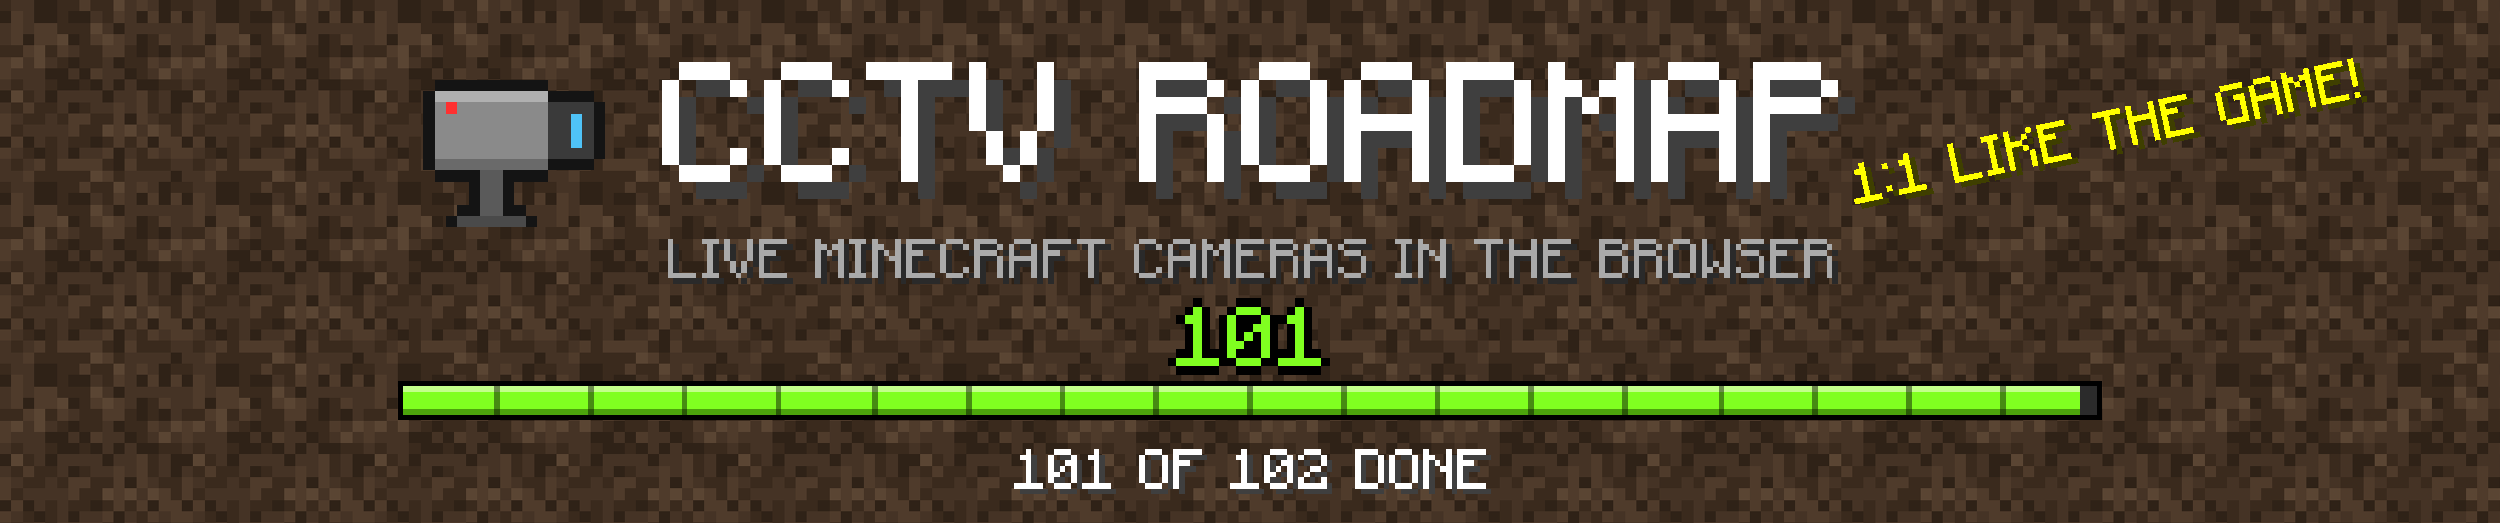
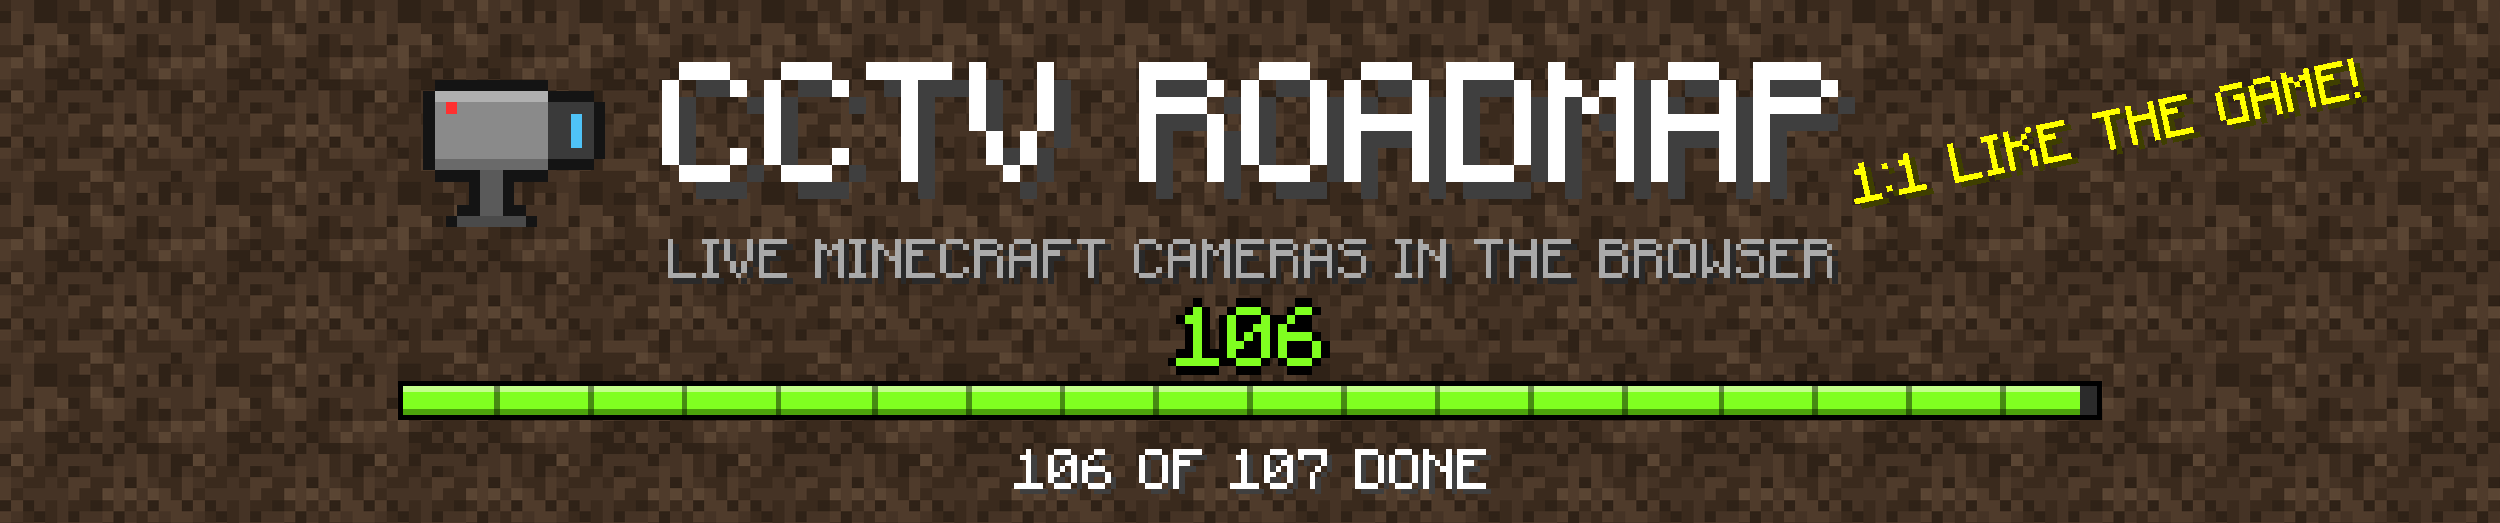
<svg xmlns="http://www.w3.org/2000/svg" width="880" height="184" viewBox="0 0 880 184" shape-rendering="crispEdges" role="img">
  <defs>
    <pattern id="dirt" width="64" height="64" patternUnits="userSpaceOnUse">
      <path fill="#3a2a1d" d="M0 0h4v4h-4zM20 0h8v4h-8zM32 0h8v4h-8zM60 0h4v4h-4zM20 4h4v4h-4zM36 4h4v4h-4zM20 8h12v4h-12zM28 12h4v4h-4zM52 12h4v4h-4zM0 16h8v4h-8zM16 16h4v4h-4zM28 16h8v4h-8zM44 16h4v4h-4zM52 16h4v4h-4zM20 20h4v4h-4zM28 20h8v4h-8zM44 20h8v4h-8zM48 24h4v4h-4zM4 28h4v4h-4zM16 28h4v4h-4zM28 28h4v4h-4zM56 28h8v4h-8zM8 32h4v4h-4zM52 32h4v4h-4zM4 36h4v4h-4zM12 36h8v4h-8zM28 36h4v4h-4zM52 36h4v4h-4zM8 40h8v4h-8zM20 40h4v4h-4zM32 40h8v4h-8zM56 40h8v4h-8zM4 44h4v4h-4zM28 44h8v4h-8zM60 44h4v4h-4zM16 48h4v4h-4zM24 48h8v4h-8zM36 48h4v4h-4zM44 48h4v4h-4zM8 52h4v4h-4zM16 52h4v4h-4zM48 52h4v4h-4zM4 56h4v4h-4zM16 56h4v4h-4zM36 56h4v4h-4zM48 56h12v4h-12zM12 60h20v4h-20zM40 60h4v4h-4z" />
      <path fill="#453325" d="M4 0h8v4h-8zM44 0h4v4h-4zM52 0h4v4h-4zM8 4h4v4h-4zM32 4h4v4h-4zM44 4h4v4h-4zM0 8h4v4h-4zM8 8h4v4h-4zM36 8h4v4h-4zM44 8h20v4h-20zM0 12h4v4h-4zM44 12h4v4h-4zM60 12h4v4h-4zM24 16h4v4h-4zM60 16h4v4h-4zM8 20h4v4h-4zM16 20h4v4h-4zM36 20h4v4h-4zM56 20h4v4h-4zM4 24h12v4h-12zM24 24h4v4h-4zM36 24h8v4h-8zM52 24h4v4h-4zM60 24h4v4h-4zM0 28h4v4h-4zM8 28h8v4h-8zM36 28h4v4h-4zM44 28h4v4h-4zM12 32h4v4h-4zM20 32h16v4h-16zM40 32h8v4h-8zM56 32h4v4h-4zM0 36h4v4h-4zM20 36h4v4h-4zM32 36h8v4h-8zM44 36h4v4h-4zM56 36h4v4h-4zM4 40h4v4h-4zM16 40h4v4h-4zM52 40h4v4h-4zM8 44h16v4h-16zM48 44h4v4h-4zM12 48h4v4h-4zM20 48h4v4h-4zM4 52h4v4h-4zM20 52h4v4h-4zM28 52h8v4h-8zM44 52h4v4h-4zM56 52h4v4h-4zM0 56h4v4h-4zM8 56h4v4h-4zM60 56h4v4h-4zM0 60h8v4h-8zM44 60h16v4h-16z" />
      <path fill="#2f2217" d="M12 0h8v4h-8zM56 0h4v4h-4zM0 4h4v4h-4zM12 4h8v4h-8zM24 4h8v4h-8zM48 4h4v4h-4zM56 4h4v4h-4zM40 8h4v4h-4zM8 12h4v4h-4zM24 12h4v4h-4zM48 12h4v4h-4zM48 16h4v4h-4zM56 16h4v4h-4zM24 20h4v4h-4zM40 20h4v4h-4zM16 24h8v4h-8zM28 24h4v4h-4zM44 24h4v4h-4zM20 28h8v4h-8zM32 28h4v4h-4zM40 28h4v4h-4zM48 28h8v4h-8zM0 32h4v4h-4zM16 32h4v4h-4zM36 32h4v4h-4zM60 32h4v4h-4zM24 36h4v4h-4zM60 36h4v4h-4zM44 40h4v4h-4zM0 48h4v4h-4zM8 48h4v4h-4zM32 48h4v4h-4zM52 48h4v4h-4zM12 52h4v4h-4zM24 52h4v4h-4zM40 52h4v4h-4zM40 56h4v4h-4zM60 60h4v4h-4z" />
      <path fill="#4f3b2b" d="M28 0h4v4h-4zM48 0h4v4h-4zM4 4h4v4h-4zM40 4h4v4h-4zM52 4h4v4h-4zM60 4h4v4h-4zM4 8h4v4h-4zM12 8h8v4h-8zM4 12h4v4h-4zM12 12h8v4h-8zM32 12h4v4h-4zM40 12h4v4h-4zM56 12h4v4h-4zM8 16h4v4h-4zM20 16h4v4h-4zM36 16h8v4h-8zM0 20h4v4h-4zM52 20h4v4h-4zM0 24h4v4h-4zM32 24h4v4h-4zM48 32h4v4h-4zM8 36h4v4h-4zM40 36h4v4h-4zM48 36h4v4h-4zM0 40h4v4h-4zM24 40h8v4h-8zM40 40h4v4h-4zM48 40h4v4h-4zM0 44h4v4h-4zM24 44h4v4h-4zM40 44h4v4h-4zM56 44h4v4h-4zM4 48h4v4h-4zM40 48h4v4h-4zM48 48h4v4h-4zM56 48h8v4h-8zM0 52h4v4h-4zM36 52h4v4h-4zM52 52h4v4h-4zM60 52h4v4h-4zM12 56h4v4h-4zM20 56h16v4h-16zM44 56h4v4h-4zM8 60h4v4h-4zM36 60h4v4h-4z" />
      <path fill="#5a4533" d="M40 0h4v4h-4zM32 8h4v4h-4zM20 12h4v4h-4zM36 12h4v4h-4zM12 16h4v4h-4zM4 20h4v4h-4zM12 20h4v4h-4zM60 20h4v4h-4zM56 24h4v4h-4zM4 32h4v4h-4zM36 44h4v4h-4zM44 44h4v4h-4zM52 44h4v4h-4zM32 60h4v4h-4z" />
    </pattern>
  </defs>
  <rect x="0" y="0" width="880" height="184" fill="url(#dirt)" />
  <path fill="#3f3f3f" d="M245 28h18v6h-18zM239 34h6v6h-6zM263 34h6v6h-6zM239 40h6v6h-6zM239 46h6v6h-6zM239 52h6v6h-6zM239 58h6v6h-6zM263 58h6v6h-6zM245 64h18v6h-18zM281 28h18v6h-18zM275 34h6v6h-6zM299 34h6v6h-6zM275 40h6v6h-6zM275 46h6v6h-6zM275 52h6v6h-6zM275 58h6v6h-6zM299 58h6v6h-6zM281 64h18v6h-18zM311 28h30v6h-30zM323 34h6v6h-6zM323 40h6v6h-6zM323 46h6v6h-6zM323 52h6v6h-6zM323 58h6v6h-6zM323 64h6v6h-6zM347 28h6v6h-6zM371 28h6v6h-6zM347 34h6v6h-6zM371 34h6v6h-6zM347 40h6v6h-6zM371 40h6v6h-6zM347 46h6v6h-6zM371 46h6v6h-6zM353 52h6v6h-6zM365 52h6v6h-6zM353 58h6v6h-6zM365 58h6v6h-6zM359 64h6v6h-6zM407 28h24v6h-24zM407 34h6v6h-6zM431 34h6v6h-6zM407 40h24v6h-24zM407 46h6v6h-6zM431 46h6v6h-6zM407 52h6v6h-6zM431 52h6v6h-6zM407 58h6v6h-6zM431 58h6v6h-6zM407 64h6v6h-6zM431 64h6v6h-6zM449 28h18v6h-18zM443 34h6v6h-6zM467 34h6v6h-6zM443 40h6v6h-6zM467 40h6v6h-6zM443 46h6v6h-6zM467 46h6v6h-6zM443 52h6v6h-6zM467 52h6v6h-6zM443 58h6v6h-6zM467 58h6v6h-6zM449 64h18v6h-18zM485 28h18v6h-18zM479 34h6v6h-6zM503 34h6v6h-6zM479 40h6v6h-6zM503 40h6v6h-6zM479 46h30v6h-30zM479 52h6v6h-6zM503 52h6v6h-6zM479 58h6v6h-6zM503 58h6v6h-6zM479 64h6v6h-6zM503 64h6v6h-6zM515 28h24v6h-24zM515 34h6v6h-6zM539 34h6v6h-6zM515 40h6v6h-6zM539 40h6v6h-6zM515 46h6v6h-6zM539 46h6v6h-6zM515 52h6v6h-6zM539 52h6v6h-6zM515 58h6v6h-6zM539 58h6v6h-6zM515 64h24v6h-24zM551 28h6v6h-6zM575 28h6v6h-6zM551 34h12v6h-12zM569 34h12v6h-12zM551 40h6v6h-6zM563 40h6v6h-6zM575 40h6v6h-6zM551 46h6v6h-6zM575 46h6v6h-6zM551 52h6v6h-6zM575 52h6v6h-6zM551 58h6v6h-6zM575 58h6v6h-6zM551 64h6v6h-6zM575 64h6v6h-6zM593 28h18v6h-18zM587 34h6v6h-6zM611 34h6v6h-6zM587 40h6v6h-6zM611 40h6v6h-6zM587 46h30v6h-30zM587 52h6v6h-6zM611 52h6v6h-6zM587 58h6v6h-6zM611 58h6v6h-6zM587 64h6v6h-6zM611 64h6v6h-6zM623 28h24v6h-24zM623 34h6v6h-6zM647 34h6v6h-6zM623 40h24v6h-24zM623 46h6v6h-6zM623 52h6v6h-6zM623 58h6v6h-6zM623 64h6v6h-6z" />
  <path fill="#ffffff" d="M239 22h18v6h-18zM233 28h6v6h-6zM257 28h6v6h-6zM233 34h6v6h-6zM233 40h6v6h-6zM233 46h6v6h-6zM233 52h6v6h-6zM257 52h6v6h-6zM239 58h18v6h-18zM275 22h18v6h-18zM269 28h6v6h-6zM293 28h6v6h-6zM269 34h6v6h-6zM269 40h6v6h-6zM269 46h6v6h-6zM269 52h6v6h-6zM293 52h6v6h-6zM275 58h18v6h-18zM305 22h30v6h-30zM317 28h6v6h-6zM317 34h6v6h-6zM317 40h6v6h-6zM317 46h6v6h-6zM317 52h6v6h-6zM317 58h6v6h-6zM341 22h6v6h-6zM365 22h6v6h-6zM341 28h6v6h-6zM365 28h6v6h-6zM341 34h6v6h-6zM365 34h6v6h-6zM341 40h6v6h-6zM365 40h6v6h-6zM347 46h6v6h-6zM359 46h6v6h-6zM347 52h6v6h-6zM359 52h6v6h-6zM353 58h6v6h-6zM401 22h24v6h-24zM401 28h6v6h-6zM425 28h6v6h-6zM401 34h24v6h-24zM401 40h6v6h-6zM425 40h6v6h-6zM401 46h6v6h-6zM425 46h6v6h-6zM401 52h6v6h-6zM425 52h6v6h-6zM401 58h6v6h-6zM425 58h6v6h-6zM443 22h18v6h-18zM437 28h6v6h-6zM461 28h6v6h-6zM437 34h6v6h-6zM461 34h6v6h-6zM437 40h6v6h-6zM461 40h6v6h-6zM437 46h6v6h-6zM461 46h6v6h-6zM437 52h6v6h-6zM461 52h6v6h-6zM443 58h18v6h-18zM479 22h18v6h-18zM473 28h6v6h-6zM497 28h6v6h-6zM473 34h6v6h-6zM497 34h6v6h-6zM473 40h30v6h-30zM473 46h6v6h-6zM497 46h6v6h-6zM473 52h6v6h-6zM497 52h6v6h-6zM473 58h6v6h-6zM497 58h6v6h-6zM509 22h24v6h-24zM509 28h6v6h-6zM533 28h6v6h-6zM509 34h6v6h-6zM533 34h6v6h-6zM509 40h6v6h-6zM533 40h6v6h-6zM509 46h6v6h-6zM533 46h6v6h-6zM509 52h6v6h-6zM533 52h6v6h-6zM509 58h24v6h-24zM545 22h6v6h-6zM569 22h6v6h-6zM545 28h12v6h-12zM563 28h12v6h-12zM545 34h6v6h-6zM557 34h6v6h-6zM569 34h6v6h-6zM545 40h6v6h-6zM569 40h6v6h-6zM545 46h6v6h-6zM569 46h6v6h-6zM545 52h6v6h-6zM569 52h6v6h-6zM545 58h6v6h-6zM569 58h6v6h-6zM587 22h18v6h-18zM581 28h6v6h-6zM605 28h6v6h-6zM581 34h6v6h-6zM605 34h6v6h-6zM581 40h30v6h-30zM581 46h6v6h-6zM605 46h6v6h-6zM581 52h6v6h-6zM605 52h6v6h-6zM581 58h6v6h-6zM605 58h6v6h-6zM617 22h24v6h-24zM617 28h6v6h-6zM641 28h6v6h-6zM617 34h24v6h-24zM617 40h6v6h-6zM617 46h6v6h-6zM617 52h6v6h-6zM617 58h6v6h-6z" />
  <path fill="#141414" d="M153 28h40v4h-40zM149 32h4v4h-4zM193 32h16v4h-16zM149 36h4v4h-4zM209 36h4v4h-4zM149 40h4v4h-4zM209 40h4v4h-4zM149 44h4v4h-4zM209 44h4v4h-4zM149 48h4v4h-4zM209 48h4v4h-4zM149 52h4v4h-4zM209 52h4v4h-4zM149 56h4v4h-4zM193 56h16v4h-16zM153 60h16v4h-16zM177 60h16v4h-16zM165 64h4v4h-4zM177 64h4v4h-4zM165 68h4v4h-4zM177 68h4v4h-4zM161 72h8v4h-8zM177 72h8v4h-8zM157 76h4v4h-4zM185 76h4v4h-4z" />
  <path fill="#b0b0b0" d="M153 32h40v4h-40z" />
  <path fill="#8a8a8a" d="M153 36h4v4h-4zM161 36h32v4h-32zM153 40h40v4h-40zM153 44h40v4h-40zM153 48h40v4h-40zM153 52h40v4h-40z" />
  <path fill="#ff3030" d="M157 36h4v4h-4z" />
  <path fill="#3a3a3a" d="M193 36h16v4h-16zM193 40h8v4h-8zM205 40h4v4h-4zM193 44h8v4h-8zM205 44h4v4h-4zM193 48h8v4h-8zM205 48h4v4h-4zM193 52h16v4h-16z" />
  <path fill="#4fc3f7" d="M201 40h4v4h-4zM201 44h4v4h-4zM201 48h4v4h-4z" />
  <path fill="#6a6a6a" d="M153 56h40v4h-40z" />
  <path fill="#5a5a5a" d="M169 60h8v4h-8zM169 64h8v4h-8zM169 68h8v4h-8zM169 72h8v4h-8z" />
  <path fill="#4a4a4a" d="M161 76h24v4h-24z" />
  <g transform="translate(653 72) rotate(-12)">
    <path fill="#3f3f00" d="M6 -12h2v2h-2zM4 -10h4v2h-4zM6 -8h2v2h-2zM6 -6h2v2h-2zM6 -4h2v2h-2zM6 -2h2v2h-2zM2 0h10v2h-10zM14 -10h2v2h-2zM14 -2h2v2h-2zM22 -12h2v2h-2zM20 -10h4v2h-4zM22 -8h2v2h-2zM22 -6h2v2h-2zM22 -4h2v2h-2zM22 -2h2v2h-2zM18 0h10v2h-10zM38 -12h2v2h-2zM38 -10h2v2h-2zM38 -8h2v2h-2zM38 -6h2v2h-2zM38 -4h2v2h-2zM38 -2h2v2h-2zM38 0h10v2h-10zM50 -12h6v2h-6zM52 -10h2v2h-2zM52 -8h2v2h-2zM52 -6h2v2h-2zM52 -4h2v2h-2zM52 -2h2v2h-2zM50 0h6v2h-6zM58 -12h2v2h-2zM66 -12h2v2h-2zM58 -10h2v2h-2zM64 -10h2v2h-2zM58 -8h6v2h-6zM58 -6h2v2h-2zM64 -6h2v2h-2zM58 -4h2v2h-2zM66 -4h2v2h-2zM58 -2h2v2h-2zM66 -2h2v2h-2zM58 0h2v2h-2zM66 0h2v2h-2zM70 -12h10v2h-10zM70 -10h2v2h-2zM70 -8h6v2h-6zM70 -6h2v2h-2zM70 -4h2v2h-2zM70 -2h2v2h-2zM70 0h10v2h-10zM90 -12h10v2h-10zM94 -10h2v2h-2zM94 -8h2v2h-2zM94 -6h2v2h-2zM94 -4h2v2h-2zM94 -2h2v2h-2zM94 0h2v2h-2zM102 -12h2v2h-2zM110 -12h2v2h-2zM102 -10h2v2h-2zM110 -10h2v2h-2zM102 -8h10v2h-10zM102 -6h2v2h-2zM110 -6h2v2h-2zM102 -4h2v2h-2zM110 -4h2v2h-2zM102 -2h2v2h-2zM110 -2h2v2h-2zM102 0h2v2h-2zM110 0h2v2h-2zM114 -12h10v2h-10zM114 -10h2v2h-2zM114 -8h6v2h-6zM114 -6h2v2h-2zM114 -4h2v2h-2zM114 -2h2v2h-2zM114 0h10v2h-10zM136 -12h8v2h-8zM134 -10h2v2h-2zM134 -8h2v2h-2zM140 -8h4v2h-4zM134 -6h2v2h-2zM142 -6h2v2h-2zM134 -4h2v2h-2zM142 -4h2v2h-2zM134 -2h2v2h-2zM142 -2h2v2h-2zM136 0h8v2h-8zM148 -12h6v2h-6zM146 -10h2v2h-2zM154 -10h2v2h-2zM146 -8h2v2h-2zM154 -8h2v2h-2zM146 -6h10v2h-10zM146 -4h2v2h-2zM154 -4h2v2h-2zM146 -2h2v2h-2zM154 -2h2v2h-2zM146 0h2v2h-2zM154 0h2v2h-2zM158 -12h2v2h-2zM166 -12h2v2h-2zM158 -10h4v2h-4zM164 -10h4v2h-4zM158 -8h2v2h-2zM162 -8h2v2h-2zM166 -8h2v2h-2zM158 -6h2v2h-2zM166 -6h2v2h-2zM158 -4h2v2h-2zM166 -4h2v2h-2zM158 -2h2v2h-2zM166 -2h2v2h-2zM158 0h2v2h-2zM166 0h2v2h-2zM170 -12h10v2h-10zM170 -10h2v2h-2zM170 -8h6v2h-6zM170 -6h2v2h-2zM170 -4h2v2h-2zM170 -2h2v2h-2zM170 0h10v2h-10zM182 -12h2v2h-2zM182 -10h2v2h-2zM182 -8h2v2h-2zM182 -6h2v2h-2zM182 -4h2v2h-2zM182 0h2v2h-2z" />
    <path fill="#ffff00" d="M4 -14h2v2h-2zM2 -12h4v2h-4zM4 -10h2v2h-2zM4 -8h2v2h-2zM4 -6h2v2h-2zM4 -4h2v2h-2zM0 -2h10v2h-10zM12 -12h2v2h-2zM12 -4h2v2h-2zM20 -14h2v2h-2zM18 -12h4v2h-4zM20 -10h2v2h-2zM20 -8h2v2h-2zM20 -6h2v2h-2zM20 -4h2v2h-2zM16 -2h10v2h-10zM36 -14h2v2h-2zM36 -12h2v2h-2zM36 -10h2v2h-2zM36 -8h2v2h-2zM36 -6h2v2h-2zM36 -4h2v2h-2zM36 -2h10v2h-10zM48 -14h6v2h-6zM50 -12h2v2h-2zM50 -10h2v2h-2zM50 -8h2v2h-2zM50 -6h2v2h-2zM50 -4h2v2h-2zM48 -2h6v2h-6zM56 -14h2v2h-2zM64 -14h2v2h-2zM56 -12h2v2h-2zM62 -12h2v2h-2zM56 -10h6v2h-6zM56 -8h2v2h-2zM62 -8h2v2h-2zM56 -6h2v2h-2zM64 -6h2v2h-2zM56 -4h2v2h-2zM64 -4h2v2h-2zM56 -2h2v2h-2zM64 -2h2v2h-2zM68 -14h10v2h-10zM68 -12h2v2h-2zM68 -10h6v2h-6zM68 -8h2v2h-2zM68 -6h2v2h-2zM68 -4h2v2h-2zM68 -2h10v2h-10zM88 -14h10v2h-10zM92 -12h2v2h-2zM92 -10h2v2h-2zM92 -8h2v2h-2zM92 -6h2v2h-2zM92 -4h2v2h-2zM92 -2h2v2h-2zM100 -14h2v2h-2zM108 -14h2v2h-2zM100 -12h2v2h-2zM108 -12h2v2h-2zM100 -10h10v2h-10zM100 -8h2v2h-2zM108 -8h2v2h-2zM100 -6h2v2h-2zM108 -6h2v2h-2zM100 -4h2v2h-2zM108 -4h2v2h-2zM100 -2h2v2h-2zM108 -2h2v2h-2zM112 -14h10v2h-10zM112 -12h2v2h-2zM112 -10h6v2h-6zM112 -8h2v2h-2zM112 -6h2v2h-2zM112 -4h2v2h-2zM112 -2h10v2h-10zM134 -14h8v2h-8zM132 -12h2v2h-2zM132 -10h2v2h-2zM138 -10h4v2h-4zM132 -8h2v2h-2zM140 -8h2v2h-2zM132 -6h2v2h-2zM140 -6h2v2h-2zM132 -4h2v2h-2zM140 -4h2v2h-2zM134 -2h8v2h-8zM146 -14h6v2h-6zM144 -12h2v2h-2zM152 -12h2v2h-2zM144 -10h2v2h-2zM152 -10h2v2h-2zM144 -8h10v2h-10zM144 -6h2v2h-2zM152 -6h2v2h-2zM144 -4h2v2h-2zM152 -4h2v2h-2zM144 -2h2v2h-2zM152 -2h2v2h-2zM156 -14h2v2h-2zM164 -14h2v2h-2zM156 -12h4v2h-4zM162 -12h4v2h-4zM156 -10h2v2h-2zM160 -10h2v2h-2zM164 -10h2v2h-2zM156 -8h2v2h-2zM164 -8h2v2h-2zM156 -6h2v2h-2zM164 -6h2v2h-2zM156 -4h2v2h-2zM164 -4h2v2h-2zM156 -2h2v2h-2zM164 -2h2v2h-2zM168 -14h10v2h-10zM168 -12h2v2h-2zM168 -10h6v2h-6zM168 -8h2v2h-2zM168 -6h2v2h-2zM168 -4h2v2h-2zM168 -2h10v2h-10zM180 -14h2v2h-2zM180 -12h2v2h-2zM180 -10h2v2h-2zM180 -8h2v2h-2zM180 -6h2v2h-2zM180 -2h2v2h-2z" />
  </g>
  <path fill="#2a2a2a" d="M237 86h2v2h-2zM237 88h2v2h-2zM237 90h2v2h-2zM237 92h2v2h-2zM237 94h2v2h-2zM237 96h2v2h-2zM237 98h10v2h-10zM249 86h6v2h-6zM251 88h2v2h-2zM251 90h2v2h-2zM251 92h2v2h-2zM251 94h2v2h-2zM251 96h2v2h-2zM249 98h6v2h-6zM257 86h2v2h-2zM265 86h2v2h-2zM257 88h2v2h-2zM265 88h2v2h-2zM257 90h2v2h-2zM265 90h2v2h-2zM257 92h2v2h-2zM265 92h2v2h-2zM259 94h2v2h-2zM263 94h2v2h-2zM259 96h2v2h-2zM263 96h2v2h-2zM261 98h2v2h-2zM269 86h10v2h-10zM269 88h2v2h-2zM269 90h6v2h-6zM269 92h2v2h-2zM269 94h2v2h-2zM269 96h2v2h-2zM269 98h10v2h-10zM289 86h2v2h-2zM297 86h2v2h-2zM289 88h4v2h-4zM295 88h4v2h-4zM289 90h2v2h-2zM293 90h2v2h-2zM297 90h2v2h-2zM289 92h2v2h-2zM297 92h2v2h-2zM289 94h2v2h-2zM297 94h2v2h-2zM289 96h2v2h-2zM297 96h2v2h-2zM289 98h2v2h-2zM297 98h2v2h-2zM301 86h6v2h-6zM303 88h2v2h-2zM303 90h2v2h-2zM303 92h2v2h-2zM303 94h2v2h-2zM303 96h2v2h-2zM301 98h6v2h-6zM309 86h2v2h-2zM317 86h2v2h-2zM309 88h4v2h-4zM317 88h2v2h-2zM309 90h2v2h-2zM313 90h2v2h-2zM317 90h2v2h-2zM309 92h2v2h-2zM315 92h4v2h-4zM309 94h2v2h-2zM317 94h2v2h-2zM309 96h2v2h-2zM317 96h2v2h-2zM309 98h2v2h-2zM317 98h2v2h-2zM321 86h10v2h-10zM321 88h2v2h-2zM321 90h6v2h-6zM321 92h2v2h-2zM321 94h2v2h-2zM321 96h2v2h-2zM321 98h10v2h-10zM335 86h6v2h-6zM333 88h2v2h-2zM341 88h2v2h-2zM333 90h2v2h-2zM333 92h2v2h-2zM333 94h2v2h-2zM333 96h2v2h-2zM341 96h2v2h-2zM335 98h6v2h-6zM345 86h8v2h-8zM345 88h2v2h-2zM353 88h2v2h-2zM345 90h8v2h-8zM345 92h2v2h-2zM353 92h2v2h-2zM345 94h2v2h-2zM353 94h2v2h-2zM345 96h2v2h-2zM353 96h2v2h-2zM345 98h2v2h-2zM353 98h2v2h-2zM359 86h6v2h-6zM357 88h2v2h-2zM365 88h2v2h-2zM357 90h2v2h-2zM365 90h2v2h-2zM357 92h10v2h-10zM357 94h2v2h-2zM365 94h2v2h-2zM357 96h2v2h-2zM365 96h2v2h-2zM357 98h2v2h-2zM365 98h2v2h-2zM369 86h10v2h-10zM369 88h2v2h-2zM369 90h6v2h-6zM369 92h2v2h-2zM369 94h2v2h-2zM369 96h2v2h-2zM369 98h2v2h-2zM381 86h10v2h-10zM385 88h2v2h-2zM385 90h2v2h-2zM385 92h2v2h-2zM385 94h2v2h-2zM385 96h2v2h-2zM385 98h2v2h-2zM403 86h6v2h-6zM401 88h2v2h-2zM409 88h2v2h-2zM401 90h2v2h-2zM401 92h2v2h-2zM401 94h2v2h-2zM401 96h2v2h-2zM409 96h2v2h-2zM403 98h6v2h-6zM415 86h6v2h-6zM413 88h2v2h-2zM421 88h2v2h-2zM413 90h2v2h-2zM421 90h2v2h-2zM413 92h10v2h-10zM413 94h2v2h-2zM421 94h2v2h-2zM413 96h2v2h-2zM421 96h2v2h-2zM413 98h2v2h-2zM421 98h2v2h-2zM425 86h2v2h-2zM433 86h2v2h-2zM425 88h4v2h-4zM431 88h4v2h-4zM425 90h2v2h-2zM429 90h2v2h-2zM433 90h2v2h-2zM425 92h2v2h-2zM433 92h2v2h-2zM425 94h2v2h-2zM433 94h2v2h-2zM425 96h2v2h-2zM433 96h2v2h-2zM425 98h2v2h-2zM433 98h2v2h-2zM437 86h10v2h-10zM437 88h2v2h-2zM437 90h6v2h-6zM437 92h2v2h-2zM437 94h2v2h-2zM437 96h2v2h-2zM437 98h10v2h-10zM449 86h8v2h-8zM449 88h2v2h-2zM457 88h2v2h-2zM449 90h8v2h-8zM449 92h2v2h-2zM457 92h2v2h-2zM449 94h2v2h-2zM457 94h2v2h-2zM449 96h2v2h-2zM457 96h2v2h-2zM449 98h2v2h-2zM457 98h2v2h-2zM463 86h6v2h-6zM461 88h2v2h-2zM469 88h2v2h-2zM461 90h2v2h-2zM469 90h2v2h-2zM461 92h10v2h-10zM461 94h2v2h-2zM469 94h2v2h-2zM461 96h2v2h-2zM469 96h2v2h-2zM461 98h2v2h-2zM469 98h2v2h-2zM475 86h8v2h-8zM473 88h2v2h-2zM475 90h6v2h-6zM481 92h2v2h-2zM481 94h2v2h-2zM473 96h2v2h-2zM481 96h2v2h-2zM475 98h6v2h-6zM493 86h6v2h-6zM495 88h2v2h-2zM495 90h2v2h-2zM495 92h2v2h-2zM495 94h2v2h-2zM495 96h2v2h-2zM493 98h6v2h-6zM501 86h2v2h-2zM509 86h2v2h-2zM501 88h4v2h-4zM509 88h2v2h-2zM501 90h2v2h-2zM505 90h2v2h-2zM509 90h2v2h-2zM501 92h2v2h-2zM507 92h4v2h-4zM501 94h2v2h-2zM509 94h2v2h-2zM501 96h2v2h-2zM509 96h2v2h-2zM501 98h2v2h-2zM509 98h2v2h-2zM521 86h10v2h-10zM525 88h2v2h-2zM525 90h2v2h-2zM525 92h2v2h-2zM525 94h2v2h-2zM525 96h2v2h-2zM525 98h2v2h-2zM533 86h2v2h-2zM541 86h2v2h-2zM533 88h2v2h-2zM541 88h2v2h-2zM533 90h10v2h-10zM533 92h2v2h-2zM541 92h2v2h-2zM533 94h2v2h-2zM541 94h2v2h-2zM533 96h2v2h-2zM541 96h2v2h-2zM533 98h2v2h-2zM541 98h2v2h-2zM545 86h10v2h-10zM545 88h2v2h-2zM545 90h6v2h-6zM545 92h2v2h-2zM545 94h2v2h-2zM545 96h2v2h-2zM545 98h10v2h-10zM565 86h8v2h-8zM565 88h2v2h-2zM573 88h2v2h-2zM565 90h8v2h-8zM565 92h2v2h-2zM573 92h2v2h-2zM565 94h2v2h-2zM573 94h2v2h-2zM565 96h2v2h-2zM573 96h2v2h-2zM565 98h8v2h-8zM577 86h8v2h-8zM577 88h2v2h-2zM585 88h2v2h-2zM577 90h8v2h-8zM577 92h2v2h-2zM585 92h2v2h-2zM577 94h2v2h-2zM585 94h2v2h-2zM577 96h2v2h-2zM585 96h2v2h-2zM577 98h2v2h-2zM585 98h2v2h-2zM591 86h6v2h-6zM589 88h2v2h-2zM597 88h2v2h-2zM589 90h2v2h-2zM597 90h2v2h-2zM589 92h2v2h-2zM597 92h2v2h-2zM589 94h2v2h-2zM597 94h2v2h-2zM589 96h2v2h-2zM597 96h2v2h-2zM591 98h6v2h-6zM601 86h2v2h-2zM609 86h2v2h-2zM601 88h2v2h-2zM609 88h2v2h-2zM601 90h2v2h-2zM609 90h2v2h-2zM601 92h2v2h-2zM609 92h2v2h-2zM601 94h2v2h-2zM605 94h2v2h-2zM609 94h2v2h-2zM601 96h4v2h-4zM607 96h4v2h-4zM601 98h2v2h-2zM609 98h2v2h-2zM615 86h8v2h-8zM613 88h2v2h-2zM615 90h6v2h-6zM621 92h2v2h-2zM621 94h2v2h-2zM613 96h2v2h-2zM621 96h2v2h-2zM615 98h6v2h-6zM625 86h10v2h-10zM625 88h2v2h-2zM625 90h6v2h-6zM625 92h2v2h-2zM625 94h2v2h-2zM625 96h2v2h-2zM625 98h10v2h-10zM637 86h8v2h-8zM637 88h2v2h-2zM645 88h2v2h-2zM637 90h8v2h-8zM637 92h2v2h-2zM645 92h2v2h-2zM637 94h2v2h-2zM645 94h2v2h-2zM637 96h2v2h-2zM645 96h2v2h-2zM637 98h2v2h-2zM645 98h2v2h-2z" />
  <path fill="#aaaaaa" d="M235 84h2v2h-2zM235 86h2v2h-2zM235 88h2v2h-2zM235 90h2v2h-2zM235 92h2v2h-2zM235 94h2v2h-2zM235 96h10v2h-10zM247 84h6v2h-6zM249 86h2v2h-2zM249 88h2v2h-2zM249 90h2v2h-2zM249 92h2v2h-2zM249 94h2v2h-2zM247 96h6v2h-6zM255 84h2v2h-2zM263 84h2v2h-2zM255 86h2v2h-2zM263 86h2v2h-2zM255 88h2v2h-2zM263 88h2v2h-2zM255 90h2v2h-2zM263 90h2v2h-2zM257 92h2v2h-2zM261 92h2v2h-2zM257 94h2v2h-2zM261 94h2v2h-2zM259 96h2v2h-2zM267 84h10v2h-10zM267 86h2v2h-2zM267 88h6v2h-6zM267 90h2v2h-2zM267 92h2v2h-2zM267 94h2v2h-2zM267 96h10v2h-10zM287 84h2v2h-2zM295 84h2v2h-2zM287 86h4v2h-4zM293 86h4v2h-4zM287 88h2v2h-2zM291 88h2v2h-2zM295 88h2v2h-2zM287 90h2v2h-2zM295 90h2v2h-2zM287 92h2v2h-2zM295 92h2v2h-2zM287 94h2v2h-2zM295 94h2v2h-2zM287 96h2v2h-2zM295 96h2v2h-2zM299 84h6v2h-6zM301 86h2v2h-2zM301 88h2v2h-2zM301 90h2v2h-2zM301 92h2v2h-2zM301 94h2v2h-2zM299 96h6v2h-6zM307 84h2v2h-2zM315 84h2v2h-2zM307 86h4v2h-4zM315 86h2v2h-2zM307 88h2v2h-2zM311 88h2v2h-2zM315 88h2v2h-2zM307 90h2v2h-2zM313 90h4v2h-4zM307 92h2v2h-2zM315 92h2v2h-2zM307 94h2v2h-2zM315 94h2v2h-2zM307 96h2v2h-2zM315 96h2v2h-2zM319 84h10v2h-10zM319 86h2v2h-2zM319 88h6v2h-6zM319 90h2v2h-2zM319 92h2v2h-2zM319 94h2v2h-2zM319 96h10v2h-10zM333 84h6v2h-6zM331 86h2v2h-2zM339 86h2v2h-2zM331 88h2v2h-2zM331 90h2v2h-2zM331 92h2v2h-2zM331 94h2v2h-2zM339 94h2v2h-2zM333 96h6v2h-6zM343 84h8v2h-8zM343 86h2v2h-2zM351 86h2v2h-2zM343 88h8v2h-8zM343 90h2v2h-2zM351 90h2v2h-2zM343 92h2v2h-2zM351 92h2v2h-2zM343 94h2v2h-2zM351 94h2v2h-2zM343 96h2v2h-2zM351 96h2v2h-2zM357 84h6v2h-6zM355 86h2v2h-2zM363 86h2v2h-2zM355 88h2v2h-2zM363 88h2v2h-2zM355 90h10v2h-10zM355 92h2v2h-2zM363 92h2v2h-2zM355 94h2v2h-2zM363 94h2v2h-2zM355 96h2v2h-2zM363 96h2v2h-2zM367 84h10v2h-10zM367 86h2v2h-2zM367 88h6v2h-6zM367 90h2v2h-2zM367 92h2v2h-2zM367 94h2v2h-2zM367 96h2v2h-2zM379 84h10v2h-10zM383 86h2v2h-2zM383 88h2v2h-2zM383 90h2v2h-2zM383 92h2v2h-2zM383 94h2v2h-2zM383 96h2v2h-2zM401 84h6v2h-6zM399 86h2v2h-2zM407 86h2v2h-2zM399 88h2v2h-2zM399 90h2v2h-2zM399 92h2v2h-2zM399 94h2v2h-2zM407 94h2v2h-2zM401 96h6v2h-6zM413 84h6v2h-6zM411 86h2v2h-2zM419 86h2v2h-2zM411 88h2v2h-2zM419 88h2v2h-2zM411 90h10v2h-10zM411 92h2v2h-2zM419 92h2v2h-2zM411 94h2v2h-2zM419 94h2v2h-2zM411 96h2v2h-2zM419 96h2v2h-2zM423 84h2v2h-2zM431 84h2v2h-2zM423 86h4v2h-4zM429 86h4v2h-4zM423 88h2v2h-2zM427 88h2v2h-2zM431 88h2v2h-2zM423 90h2v2h-2zM431 90h2v2h-2zM423 92h2v2h-2zM431 92h2v2h-2zM423 94h2v2h-2zM431 94h2v2h-2zM423 96h2v2h-2zM431 96h2v2h-2zM435 84h10v2h-10zM435 86h2v2h-2zM435 88h6v2h-6zM435 90h2v2h-2zM435 92h2v2h-2zM435 94h2v2h-2zM435 96h10v2h-10zM447 84h8v2h-8zM447 86h2v2h-2zM455 86h2v2h-2zM447 88h8v2h-8zM447 90h2v2h-2zM455 90h2v2h-2zM447 92h2v2h-2zM455 92h2v2h-2zM447 94h2v2h-2zM455 94h2v2h-2zM447 96h2v2h-2zM455 96h2v2h-2zM461 84h6v2h-6zM459 86h2v2h-2zM467 86h2v2h-2zM459 88h2v2h-2zM467 88h2v2h-2zM459 90h10v2h-10zM459 92h2v2h-2zM467 92h2v2h-2zM459 94h2v2h-2zM467 94h2v2h-2zM459 96h2v2h-2zM467 96h2v2h-2zM473 84h8v2h-8zM471 86h2v2h-2zM473 88h6v2h-6zM479 90h2v2h-2zM479 92h2v2h-2zM471 94h2v2h-2zM479 94h2v2h-2zM473 96h6v2h-6zM491 84h6v2h-6zM493 86h2v2h-2zM493 88h2v2h-2zM493 90h2v2h-2zM493 92h2v2h-2zM493 94h2v2h-2zM491 96h6v2h-6zM499 84h2v2h-2zM507 84h2v2h-2zM499 86h4v2h-4zM507 86h2v2h-2zM499 88h2v2h-2zM503 88h2v2h-2zM507 88h2v2h-2zM499 90h2v2h-2zM505 90h4v2h-4zM499 92h2v2h-2zM507 92h2v2h-2zM499 94h2v2h-2zM507 94h2v2h-2zM499 96h2v2h-2zM507 96h2v2h-2zM519 84h10v2h-10zM523 86h2v2h-2zM523 88h2v2h-2zM523 90h2v2h-2zM523 92h2v2h-2zM523 94h2v2h-2zM523 96h2v2h-2zM531 84h2v2h-2zM539 84h2v2h-2zM531 86h2v2h-2zM539 86h2v2h-2zM531 88h10v2h-10zM531 90h2v2h-2zM539 90h2v2h-2zM531 92h2v2h-2zM539 92h2v2h-2zM531 94h2v2h-2zM539 94h2v2h-2zM531 96h2v2h-2zM539 96h2v2h-2zM543 84h10v2h-10zM543 86h2v2h-2zM543 88h6v2h-6zM543 90h2v2h-2zM543 92h2v2h-2zM543 94h2v2h-2zM543 96h10v2h-10zM563 84h8v2h-8zM563 86h2v2h-2zM571 86h2v2h-2zM563 88h8v2h-8zM563 90h2v2h-2zM571 90h2v2h-2zM563 92h2v2h-2zM571 92h2v2h-2zM563 94h2v2h-2zM571 94h2v2h-2zM563 96h8v2h-8zM575 84h8v2h-8zM575 86h2v2h-2zM583 86h2v2h-2zM575 88h8v2h-8zM575 90h2v2h-2zM583 90h2v2h-2zM575 92h2v2h-2zM583 92h2v2h-2zM575 94h2v2h-2zM583 94h2v2h-2zM575 96h2v2h-2zM583 96h2v2h-2zM589 84h6v2h-6zM587 86h2v2h-2zM595 86h2v2h-2zM587 88h2v2h-2zM595 88h2v2h-2zM587 90h2v2h-2zM595 90h2v2h-2zM587 92h2v2h-2zM595 92h2v2h-2zM587 94h2v2h-2zM595 94h2v2h-2zM589 96h6v2h-6zM599 84h2v2h-2zM607 84h2v2h-2zM599 86h2v2h-2zM607 86h2v2h-2zM599 88h2v2h-2zM607 88h2v2h-2zM599 90h2v2h-2zM607 90h2v2h-2zM599 92h2v2h-2zM603 92h2v2h-2zM607 92h2v2h-2zM599 94h4v2h-4zM605 94h4v2h-4zM599 96h2v2h-2zM607 96h2v2h-2zM613 84h8v2h-8zM611 86h2v2h-2zM613 88h6v2h-6zM619 90h2v2h-2zM619 92h2v2h-2zM611 94h2v2h-2zM619 94h2v2h-2zM613 96h6v2h-6zM623 84h10v2h-10zM623 86h2v2h-2zM623 88h6v2h-6zM623 90h2v2h-2zM623 92h2v2h-2zM623 94h2v2h-2zM623 96h10v2h-10zM635 84h8v2h-8zM635 86h2v2h-2zM643 86h2v2h-2zM635 88h8v2h-8zM635 90h2v2h-2zM643 90h2v2h-2zM635 92h2v2h-2zM643 92h2v2h-2zM635 94h2v2h-2zM643 94h2v2h-2zM635 96h2v2h-2zM643 96h2v2h-2z" />
-   <path fill="#000000" d="M417 108h3v3h-3zM414 111h6v3h-6zM417 114h3v3h-3zM417 117h3v3h-3zM417 120h3v3h-3zM417 123h3v3h-3zM411 126h15v3h-15zM432 108h9v3h-9zM429 111h3v3h-3zM441 111h3v3h-3zM429 114h3v3h-3zM438 114h6v3h-6zM429 117h3v3h-3zM435 117h3v3h-3zM441 117h3v3h-3zM429 120h6v3h-6zM441 120h3v3h-3zM429 123h3v3h-3zM441 123h3v3h-3zM432 126h9v3h-9zM453 108h3v3h-3zM450 111h6v3h-6zM453 114h3v3h-3zM453 117h3v3h-3zM453 120h3v3h-3zM453 123h3v3h-3zM447 126h15v3h-15z" />
-   <path fill="#000000" d="M423 108h3v3h-3zM420 111h6v3h-6zM423 114h3v3h-3zM423 117h3v3h-3zM423 120h3v3h-3zM423 123h3v3h-3zM417 126h15v3h-15zM438 108h9v3h-9zM435 111h3v3h-3zM447 111h3v3h-3zM435 114h3v3h-3zM444 114h6v3h-6zM435 117h3v3h-3zM441 117h3v3h-3zM447 117h3v3h-3zM435 120h6v3h-6zM447 120h3v3h-3zM435 123h3v3h-3zM447 123h3v3h-3zM438 126h9v3h-9zM459 108h3v3h-3zM456 111h6v3h-6zM459 114h3v3h-3zM459 117h3v3h-3zM459 120h3v3h-3zM459 123h3v3h-3zM453 126h15v3h-15z" />
-   <path fill="#000000" d="M420 105h3v3h-3zM417 108h6v3h-6zM420 111h3v3h-3zM420 114h3v3h-3zM420 117h3v3h-3zM420 120h3v3h-3zM414 123h15v3h-15zM435 105h9v3h-9zM432 108h3v3h-3zM444 108h3v3h-3zM432 111h3v3h-3zM441 111h6v3h-6zM432 114h3v3h-3zM438 114h3v3h-3zM444 114h3v3h-3zM432 117h6v3h-6zM444 117h3v3h-3zM432 120h3v3h-3zM444 120h3v3h-3zM435 123h9v3h-9zM456 105h3v3h-3zM453 108h6v3h-6zM456 111h3v3h-3zM456 114h3v3h-3zM456 117h3v3h-3zM456 120h3v3h-3zM450 123h15v3h-15z" />
-   <path fill="#000000" d="M420 111h3v3h-3zM417 114h6v3h-6zM420 117h3v3h-3zM420 120h3v3h-3zM420 123h3v3h-3zM420 126h3v3h-3zM414 129h15v3h-15zM435 111h9v3h-9zM432 114h3v3h-3zM444 114h3v3h-3zM432 117h3v3h-3zM441 117h6v3h-6zM432 120h3v3h-3zM438 120h3v3h-3zM444 120h3v3h-3zM432 123h6v3h-6zM444 123h3v3h-3zM432 126h3v3h-3zM444 126h3v3h-3zM435 129h9v3h-9zM456 111h3v3h-3zM453 114h6v3h-6zM456 117h3v3h-3zM456 120h3v3h-3zM456 123h3v3h-3zM456 126h3v3h-3zM450 129h15v3h-15z" />
-   <path fill="#80ff20" d="M420 108h3v3h-3zM417 111h6v3h-6zM420 114h3v3h-3zM420 117h3v3h-3zM420 120h3v3h-3zM420 123h3v3h-3zM414 126h15v3h-15zM435 108h9v3h-9zM432 111h3v3h-3zM444 111h3v3h-3zM432 114h3v3h-3zM441 114h6v3h-6zM432 117h3v3h-3zM438 117h3v3h-3zM444 117h3v3h-3zM432 120h6v3h-6zM444 120h3v3h-3zM432 123h3v3h-3zM444 123h3v3h-3zM435 126h9v3h-9zM456 108h3v3h-3zM453 111h6v3h-6zM456 114h3v3h-3zM456 117h3v3h-3zM456 120h3v3h-3zM456 123h3v3h-3zM450 126h15v3h-15z" />
+   <path fill="#000000" d="M417 108h3v3h-3zM414 111h6v3h-6zM417 114h3v3h-3zM417 117h3v3h-3zM417 120h3v3h-3zM417 123h3v3h-3zM411 126h15v3h-15zM432 108h9v3h-9zM429 111h3v3h-3zM441 111h3v3h-3zM429 114h3v3h-3zM438 114h6v3h-6zM429 117h3v3h-3zM435 117h3v3h-3zM441 117h3v3h-3zM429 120h6v3h-6zM441 120h3v3h-3zM429 123h3v3h-3zM441 123h3v3h-3zM432 126h9v3h-9zM453 108h6v3h-6zM450 111h3v3h-3zM447 114h3v3h-3zM447 117h12v3h-12zM447 120h3v3h-3zM459 120h3v3h-3zM447 123h3v3h-3zM459 123h3v3h-3zM450 126h9v3h-9z" />
+   <path fill="#000000" d="M423 108h3v3h-3zM420 111h6v3h-6zM423 114h3v3h-3zM423 117h3v3h-3zM423 120h3v3h-3zM423 123h3v3h-3zM417 126h15v3h-15zM438 108h9v3h-9zM435 111h3v3h-3zM447 111h3v3h-3zM435 114h3v3h-3zM444 114h6v3h-6zM435 117h3v3h-3zM441 117h3v3h-3zM447 117h3v3h-3zM435 120h6v3h-6zM447 120h3v3h-3zM435 123h3v3h-3zM447 123h3v3h-3zM438 126h9v3h-9zM459 108h6v3h-6zM456 111h3v3h-3zM453 114h3v3h-3zM453 117h12v3h-12zM453 120h3v3h-3zM465 120h3v3h-3zM453 123h3v3h-3zM465 123h3v3h-3zM456 126h9v3h-9z" />
+   <path fill="#000000" d="M420 105h3v3h-3zM417 108h6v3h-6zM420 111h3v3h-3zM420 114h3v3h-3zM420 117h3v3h-3zM420 120h3v3h-3zM414 123h15v3h-15zM435 105h9v3h-9zM432 108h3v3h-3zM444 108h3v3h-3zM432 111h3v3h-3zM441 111h6v3h-6zM432 114h3v3h-3zM438 114h3v3h-3zM444 114h3v3h-3zM432 117h6v3h-6zM444 117h3v3h-3zM432 120h3v3h-3zM444 120h3v3h-3zM435 123h9v3h-9zM456 105h6v3h-6zM453 108h3v3h-3zM450 111h3v3h-3zM450 114h12v3h-12zM450 117h3v3h-3zM462 117h3v3h-3zM450 120h3v3h-3zM462 120h3v3h-3zM453 123h9v3h-9z" />
+   <path fill="#000000" d="M420 111h3v3h-3zM417 114h6v3h-6zM420 117h3v3h-3zM420 120h3v3h-3zM420 123h3v3h-3zM420 126h3v3h-3zM414 129h15v3h-15zM435 111h9v3h-9zM432 114h3v3h-3zM444 114h3v3h-3zM432 117h3v3h-3zM441 117h6v3h-6zM432 120h3v3h-3zM438 120h3v3h-3zM444 120h3v3h-3zM432 123h6v3h-6zM444 123h3v3h-3zM432 126h3v3h-3zM444 126h3v3h-3zM435 129h9v3h-9zM456 111h6v3h-6zM453 114h3v3h-3zM450 117h3v3h-3zM450 120h12v3h-12zM450 123h3v3h-3zM462 123h3v3h-3zM450 126h3v3h-3zM462 126h3v3h-3zM453 129h9v3h-9z" />
+   <path fill="#80ff20" d="M420 108h3v3h-3zM417 111h6v3h-6zM420 114h3v3h-3zM420 117h3v3h-3zM420 120h3v3h-3zM420 123h3v3h-3zM414 126h15v3h-15zM435 108h9v3h-9zM432 111h3v3h-3zM444 111h3v3h-3zM432 114h3v3h-3zM441 114h6v3h-6zM432 117h3v3h-3zM438 117h3v3h-3zM444 117h3v3h-3zM432 120h6v3h-6zM444 120h3v3h-3zM432 123h3v3h-3zM444 123h3v3h-3zM435 126h9v3h-9zM456 108h6v3h-6zM453 111h3v3h-3zM450 114h3v3h-3zM450 117h12v3h-12zM450 120h3v3h-3zM462 120h3v3h-3zM450 123h3v3h-3zM462 123h3v3h-3zM453 126h9v3h-9z" />
  <rect x="140" y="134" width="600" height="14" fill="#000000" />
  <rect x="142" y="136" width="596" height="10" fill="#2b2b2b" />
  <rect x="142" y="136" width="590" height="10" fill="#80ff20" />
  <rect x="142" y="136" width="590" height="2" fill="#c3ff8a" />
  <rect x="142" y="144" width="590" height="2" fill="#4ca30c" />
  <rect x="174" y="136" width="2" height="10" fill="#000000" fill-opacity="0.45" />
  <rect x="207" y="136" width="2" height="10" fill="#000000" fill-opacity="0.45" />
  <rect x="240" y="136" width="2" height="10" fill="#000000" fill-opacity="0.45" />
  <rect x="273" y="136" width="2" height="10" fill="#000000" fill-opacity="0.45" />
  <rect x="307" y="136" width="2" height="10" fill="#000000" fill-opacity="0.45" />
  <rect x="340" y="136" width="2" height="10" fill="#000000" fill-opacity="0.45" />
  <rect x="373" y="136" width="2" height="10" fill="#000000" fill-opacity="0.45" />
  <rect x="406" y="136" width="2" height="10" fill="#000000" fill-opacity="0.45" />
  <rect x="439" y="136" width="2" height="10" fill="#000000" fill-opacity="0.45" />
  <rect x="472" y="136" width="2" height="10" fill="#000000" fill-opacity="0.45" />
  <rect x="505" y="136" width="2" height="10" fill="#000000" fill-opacity="0.45" />
  <rect x="538" y="136" width="2" height="10" fill="#000000" fill-opacity="0.45" />
  <rect x="571" y="136" width="2" height="10" fill="#000000" fill-opacity="0.45" />
  <rect x="605" y="136" width="2" height="10" fill="#000000" fill-opacity="0.45" />
  <rect x="638" y="136" width="2" height="10" fill="#000000" fill-opacity="0.45" />
  <rect x="671" y="136" width="2" height="10" fill="#000000" fill-opacity="0.45" />
  <rect x="704" y="136" width="2" height="10" fill="#000000" fill-opacity="0.45" />
-   <path fill="#3f3f3f" d="M363 160h2v2h-2zM361 162h4v2h-4zM363 164h2v2h-2zM363 166h2v2h-2zM363 168h2v2h-2zM363 170h2v2h-2zM359 172h10v2h-10zM373 160h6v2h-6zM371 162h2v2h-2zM379 162h2v2h-2zM371 164h2v2h-2zM377 164h4v2h-4zM371 166h2v2h-2zM375 166h2v2h-2zM379 166h2v2h-2zM371 168h4v2h-4zM379 168h2v2h-2zM371 170h2v2h-2zM379 170h2v2h-2zM373 172h6v2h-6zM387 160h2v2h-2zM385 162h4v2h-4zM387 164h2v2h-2zM387 166h2v2h-2zM387 168h2v2h-2zM387 170h2v2h-2zM383 172h10v2h-10zM405 160h6v2h-6zM403 162h2v2h-2zM411 162h2v2h-2zM403 164h2v2h-2zM411 164h2v2h-2zM403 166h2v2h-2zM411 166h2v2h-2zM403 168h2v2h-2zM411 168h2v2h-2zM403 170h2v2h-2zM411 170h2v2h-2zM405 172h6v2h-6zM415 160h10v2h-10zM415 162h2v2h-2zM415 164h6v2h-6zM415 166h2v2h-2zM415 168h2v2h-2zM415 170h2v2h-2zM415 172h2v2h-2zM439 160h2v2h-2zM437 162h4v2h-4zM439 164h2v2h-2zM439 166h2v2h-2zM439 168h2v2h-2zM439 170h2v2h-2zM435 172h10v2h-10zM449 160h6v2h-6zM447 162h2v2h-2zM455 162h2v2h-2zM447 164h2v2h-2zM453 164h4v2h-4zM447 166h2v2h-2zM451 166h2v2h-2zM455 166h2v2h-2zM447 168h4v2h-4zM455 168h2v2h-2zM447 170h2v2h-2zM455 170h2v2h-2zM449 172h6v2h-6zM461 160h6v2h-6zM459 162h2v2h-2zM467 162h2v2h-2zM467 164h2v2h-2zM463 166h4v2h-4zM461 168h2v2h-2zM459 170h2v2h-2zM467 170h2v2h-2zM459 172h10v2h-10zM479 160h8v2h-8zM479 162h2v2h-2zM487 162h2v2h-2zM479 164h2v2h-2zM487 164h2v2h-2zM479 166h2v2h-2zM487 166h2v2h-2zM479 168h2v2h-2zM487 168h2v2h-2zM479 170h2v2h-2zM487 170h2v2h-2zM479 172h8v2h-8zM493 160h6v2h-6zM491 162h2v2h-2zM499 162h2v2h-2zM491 164h2v2h-2zM499 164h2v2h-2zM491 166h2v2h-2zM499 166h2v2h-2zM491 168h2v2h-2zM499 168h2v2h-2zM491 170h2v2h-2zM499 170h2v2h-2zM493 172h6v2h-6zM503 160h2v2h-2zM511 160h2v2h-2zM503 162h4v2h-4zM511 162h2v2h-2zM503 164h2v2h-2zM507 164h2v2h-2zM511 164h2v2h-2zM503 166h2v2h-2zM509 166h4v2h-4zM503 168h2v2h-2zM511 168h2v2h-2zM503 170h2v2h-2zM511 170h2v2h-2zM503 172h2v2h-2zM511 172h2v2h-2zM515 160h10v2h-10zM515 162h2v2h-2zM515 164h6v2h-6zM515 166h2v2h-2zM515 168h2v2h-2zM515 170h2v2h-2zM515 172h10v2h-10z" />
-   <path fill="#ffffff" d="M361 158h2v2h-2zM359 160h4v2h-4zM361 162h2v2h-2zM361 164h2v2h-2zM361 166h2v2h-2zM361 168h2v2h-2zM357 170h10v2h-10zM371 158h6v2h-6zM369 160h2v2h-2zM377 160h2v2h-2zM369 162h2v2h-2zM375 162h4v2h-4zM369 164h2v2h-2zM373 164h2v2h-2zM377 164h2v2h-2zM369 166h4v2h-4zM377 166h2v2h-2zM369 168h2v2h-2zM377 168h2v2h-2zM371 170h6v2h-6zM385 158h2v2h-2zM383 160h4v2h-4zM385 162h2v2h-2zM385 164h2v2h-2zM385 166h2v2h-2zM385 168h2v2h-2zM381 170h10v2h-10zM403 158h6v2h-6zM401 160h2v2h-2zM409 160h2v2h-2zM401 162h2v2h-2zM409 162h2v2h-2zM401 164h2v2h-2zM409 164h2v2h-2zM401 166h2v2h-2zM409 166h2v2h-2zM401 168h2v2h-2zM409 168h2v2h-2zM403 170h6v2h-6zM413 158h10v2h-10zM413 160h2v2h-2zM413 162h6v2h-6zM413 164h2v2h-2zM413 166h2v2h-2zM413 168h2v2h-2zM413 170h2v2h-2zM437 158h2v2h-2zM435 160h4v2h-4zM437 162h2v2h-2zM437 164h2v2h-2zM437 166h2v2h-2zM437 168h2v2h-2zM433 170h10v2h-10zM447 158h6v2h-6zM445 160h2v2h-2zM453 160h2v2h-2zM445 162h2v2h-2zM451 162h4v2h-4zM445 164h2v2h-2zM449 164h2v2h-2zM453 164h2v2h-2zM445 166h4v2h-4zM453 166h2v2h-2zM445 168h2v2h-2zM453 168h2v2h-2zM447 170h6v2h-6zM459 158h6v2h-6zM457 160h2v2h-2zM465 160h2v2h-2zM465 162h2v2h-2zM461 164h4v2h-4zM459 166h2v2h-2zM457 168h2v2h-2zM465 168h2v2h-2zM457 170h10v2h-10zM477 158h8v2h-8zM477 160h2v2h-2zM485 160h2v2h-2zM477 162h2v2h-2zM485 162h2v2h-2zM477 164h2v2h-2zM485 164h2v2h-2zM477 166h2v2h-2zM485 166h2v2h-2zM477 168h2v2h-2zM485 168h2v2h-2zM477 170h8v2h-8zM491 158h6v2h-6zM489 160h2v2h-2zM497 160h2v2h-2zM489 162h2v2h-2zM497 162h2v2h-2zM489 164h2v2h-2zM497 164h2v2h-2zM489 166h2v2h-2zM497 166h2v2h-2zM489 168h2v2h-2zM497 168h2v2h-2zM491 170h6v2h-6zM501 158h2v2h-2zM509 158h2v2h-2zM501 160h4v2h-4zM509 160h2v2h-2zM501 162h2v2h-2zM505 162h2v2h-2zM509 162h2v2h-2zM501 164h2v2h-2zM507 164h4v2h-4zM501 166h2v2h-2zM509 166h2v2h-2zM501 168h2v2h-2zM509 168h2v2h-2zM501 170h2v2h-2zM509 170h2v2h-2zM513 158h10v2h-10zM513 160h2v2h-2zM513 162h6v2h-6zM513 164h2v2h-2zM513 166h2v2h-2zM513 168h2v2h-2zM513 170h10v2h-10z" />
+   <path fill="#3f3f3f" d="M363 160h2v2h-2zM361 162h4v2h-4zM363 164h2v2h-2zM363 166h2v2h-2zM363 168h2v2h-2zM363 170h2v2h-2zM359 172h10v2h-10zM373 160h6v2h-6zM371 162h2v2h-2zM379 162h2v2h-2zM371 164h2v2h-2zM377 164h4v2h-4zM371 166h2v2h-2zM375 166h2v2h-2zM379 166h2v2h-2zM371 168h4v2h-4zM379 168h2v2h-2zM371 170h2v2h-2zM379 170h2v2h-2zM373 172h6v2h-6zM387 160h4v2h-4zM385 162h2v2h-2zM383 164h2v2h-2zM383 166h8v2h-8zM383 168h2v2h-2zM391 168h2v2h-2zM383 170h2v2h-2zM391 170h2v2h-2zM385 172h6v2h-6zM405 160h6v2h-6zM403 162h2v2h-2zM411 162h2v2h-2zM403 164h2v2h-2zM411 164h2v2h-2zM403 166h2v2h-2zM411 166h2v2h-2zM403 168h2v2h-2zM411 168h2v2h-2zM403 170h2v2h-2zM411 170h2v2h-2zM405 172h6v2h-6zM415 160h10v2h-10zM415 162h2v2h-2zM415 164h6v2h-6zM415 166h2v2h-2zM415 168h2v2h-2zM415 170h2v2h-2zM415 172h2v2h-2zM439 160h2v2h-2zM437 162h4v2h-4zM439 164h2v2h-2zM439 166h2v2h-2zM439 168h2v2h-2zM439 170h2v2h-2zM435 172h10v2h-10zM449 160h6v2h-6zM447 162h2v2h-2zM455 162h2v2h-2zM447 164h2v2h-2zM453 164h4v2h-4zM447 166h2v2h-2zM451 166h2v2h-2zM455 166h2v2h-2zM447 168h4v2h-4zM455 168h2v2h-2zM447 170h2v2h-2zM455 170h2v2h-2zM449 172h6v2h-6zM459 160h10v2h-10zM459 162h2v2h-2zM467 162h2v2h-2zM467 164h2v2h-2zM465 166h2v2h-2zM463 168h2v2h-2zM463 170h2v2h-2zM463 172h2v2h-2zM479 160h8v2h-8zM479 162h2v2h-2zM487 162h2v2h-2zM479 164h2v2h-2zM487 164h2v2h-2zM479 166h2v2h-2zM487 166h2v2h-2zM479 168h2v2h-2zM487 168h2v2h-2zM479 170h2v2h-2zM487 170h2v2h-2zM479 172h8v2h-8zM493 160h6v2h-6zM491 162h2v2h-2zM499 162h2v2h-2zM491 164h2v2h-2zM499 164h2v2h-2zM491 166h2v2h-2zM499 166h2v2h-2zM491 168h2v2h-2zM499 168h2v2h-2zM491 170h2v2h-2zM499 170h2v2h-2zM493 172h6v2h-6zM503 160h2v2h-2zM511 160h2v2h-2zM503 162h4v2h-4zM511 162h2v2h-2zM503 164h2v2h-2zM507 164h2v2h-2zM511 164h2v2h-2zM503 166h2v2h-2zM509 166h4v2h-4zM503 168h2v2h-2zM511 168h2v2h-2zM503 170h2v2h-2zM511 170h2v2h-2zM503 172h2v2h-2zM511 172h2v2h-2zM515 160h10v2h-10zM515 162h2v2h-2zM515 164h6v2h-6zM515 166h2v2h-2zM515 168h2v2h-2zM515 170h2v2h-2zM515 172h10v2h-10z" />
+   <path fill="#ffffff" d="M361 158h2v2h-2zM359 160h4v2h-4zM361 162h2v2h-2zM361 164h2v2h-2zM361 166h2v2h-2zM361 168h2v2h-2zM357 170h10v2h-10zM371 158h6v2h-6zM369 160h2v2h-2zM377 160h2v2h-2zM369 162h2v2h-2zM375 162h4v2h-4zM369 164h2v2h-2zM373 164h2v2h-2zM377 164h2v2h-2zM369 166h4v2h-4zM377 166h2v2h-2zM369 168h2v2h-2zM377 168h2v2h-2zM371 170h6v2h-6zM385 158h4v2h-4zM383 160h2v2h-2zM381 162h2v2h-2zM381 164h8v2h-8zM381 166h2v2h-2zM389 166h2v2h-2zM381 168h2v2h-2zM389 168h2v2h-2zM383 170h6v2h-6zM403 158h6v2h-6zM401 160h2v2h-2zM409 160h2v2h-2zM401 162h2v2h-2zM409 162h2v2h-2zM401 164h2v2h-2zM409 164h2v2h-2zM401 166h2v2h-2zM409 166h2v2h-2zM401 168h2v2h-2zM409 168h2v2h-2zM403 170h6v2h-6zM413 158h10v2h-10zM413 160h2v2h-2zM413 162h6v2h-6zM413 164h2v2h-2zM413 166h2v2h-2zM413 168h2v2h-2zM413 170h2v2h-2zM437 158h2v2h-2zM435 160h4v2h-4zM437 162h2v2h-2zM437 164h2v2h-2zM437 166h2v2h-2zM437 168h2v2h-2zM433 170h10v2h-10zM447 158h6v2h-6zM445 160h2v2h-2zM453 160h2v2h-2zM445 162h2v2h-2zM451 162h4v2h-4zM445 164h2v2h-2zM449 164h2v2h-2zM453 164h2v2h-2zM445 166h4v2h-4zM453 166h2v2h-2zM445 168h2v2h-2zM453 168h2v2h-2zM447 170h6v2h-6zM457 158h10v2h-10zM457 160h2v2h-2zM465 160h2v2h-2zM465 162h2v2h-2zM463 164h2v2h-2zM461 166h2v2h-2zM461 168h2v2h-2zM461 170h2v2h-2zM477 158h8v2h-8zM477 160h2v2h-2zM485 160h2v2h-2zM477 162h2v2h-2zM485 162h2v2h-2zM477 164h2v2h-2zM485 164h2v2h-2zM477 166h2v2h-2zM485 166h2v2h-2zM477 168h2v2h-2zM485 168h2v2h-2zM477 170h8v2h-8zM491 158h6v2h-6zM489 160h2v2h-2zM497 160h2v2h-2zM489 162h2v2h-2zM497 162h2v2h-2zM489 164h2v2h-2zM497 164h2v2h-2zM489 166h2v2h-2zM497 166h2v2h-2zM489 168h2v2h-2zM497 168h2v2h-2zM491 170h6v2h-6zM501 158h2v2h-2zM509 158h2v2h-2zM501 160h4v2h-4zM509 160h2v2h-2zM501 162h2v2h-2zM505 162h2v2h-2zM509 162h2v2h-2zM501 164h2v2h-2zM507 164h4v2h-4zM501 166h2v2h-2zM509 166h2v2h-2zM501 168h2v2h-2zM509 168h2v2h-2zM501 170h2v2h-2zM509 170h2v2h-2zM513 158h10v2h-10zM513 160h2v2h-2zM513 162h6v2h-6zM513 164h2v2h-2zM513 166h2v2h-2zM513 168h2v2h-2zM513 170h10v2h-10z" />
</svg>
